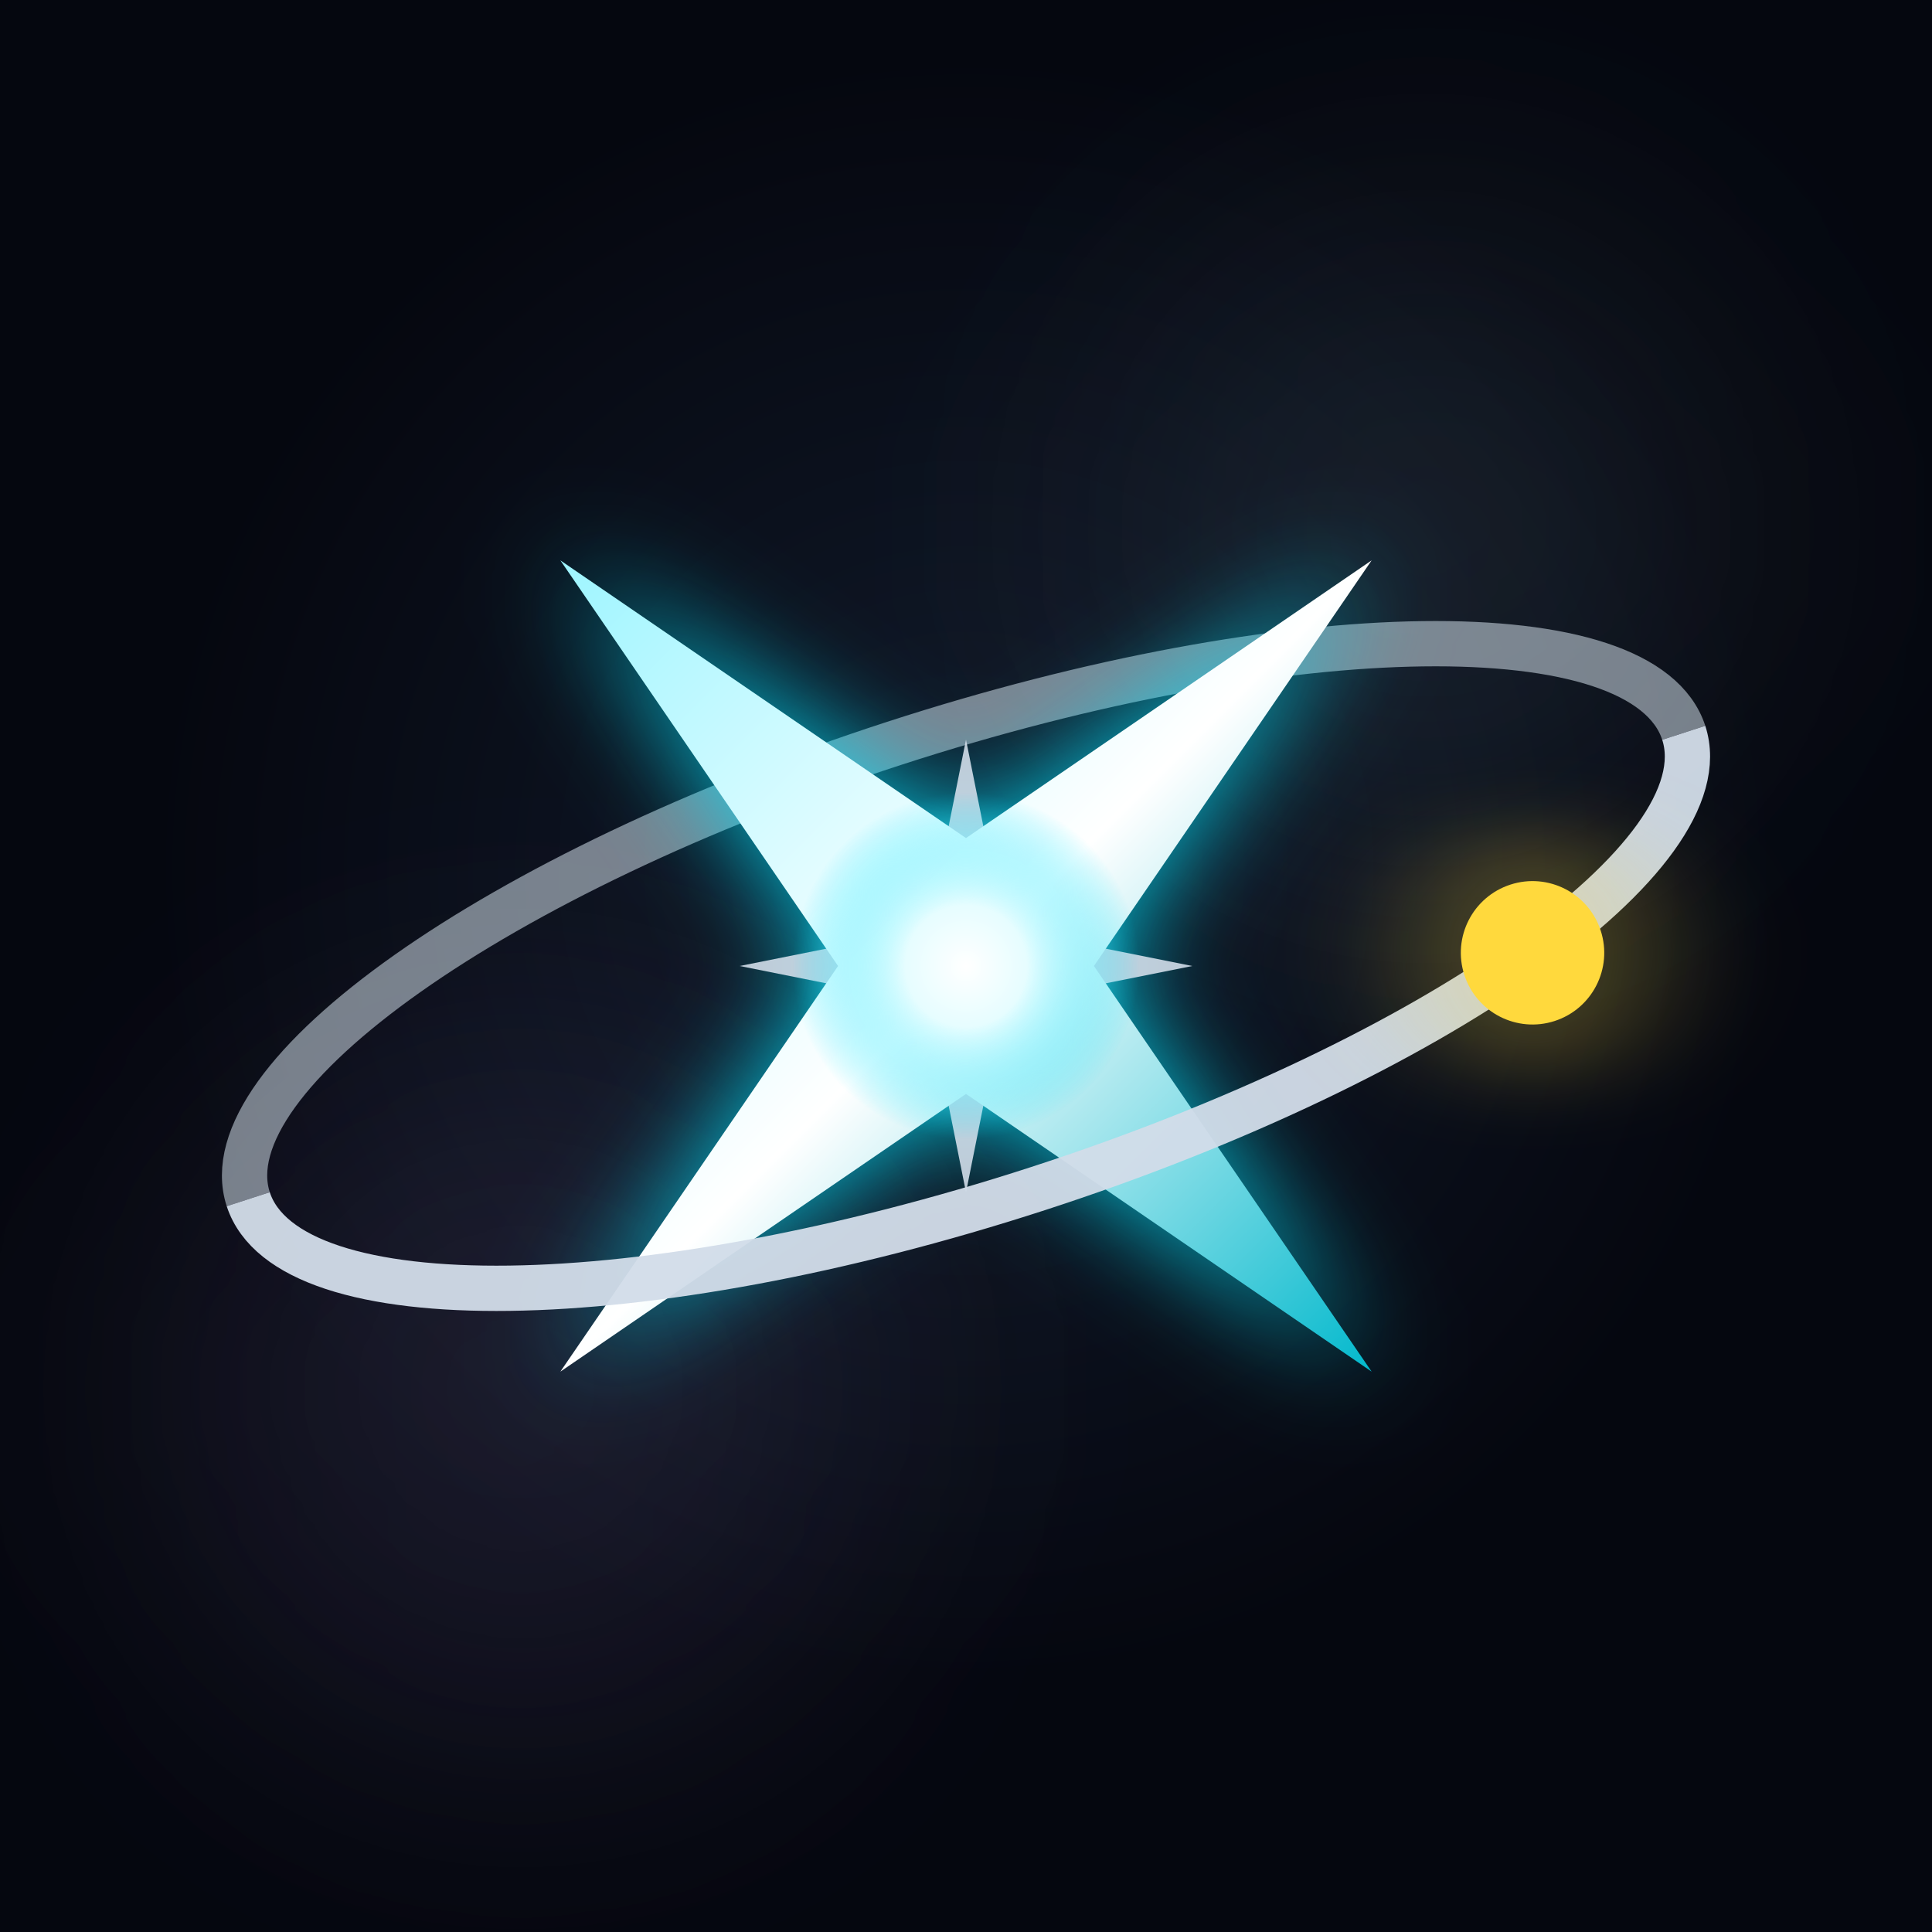
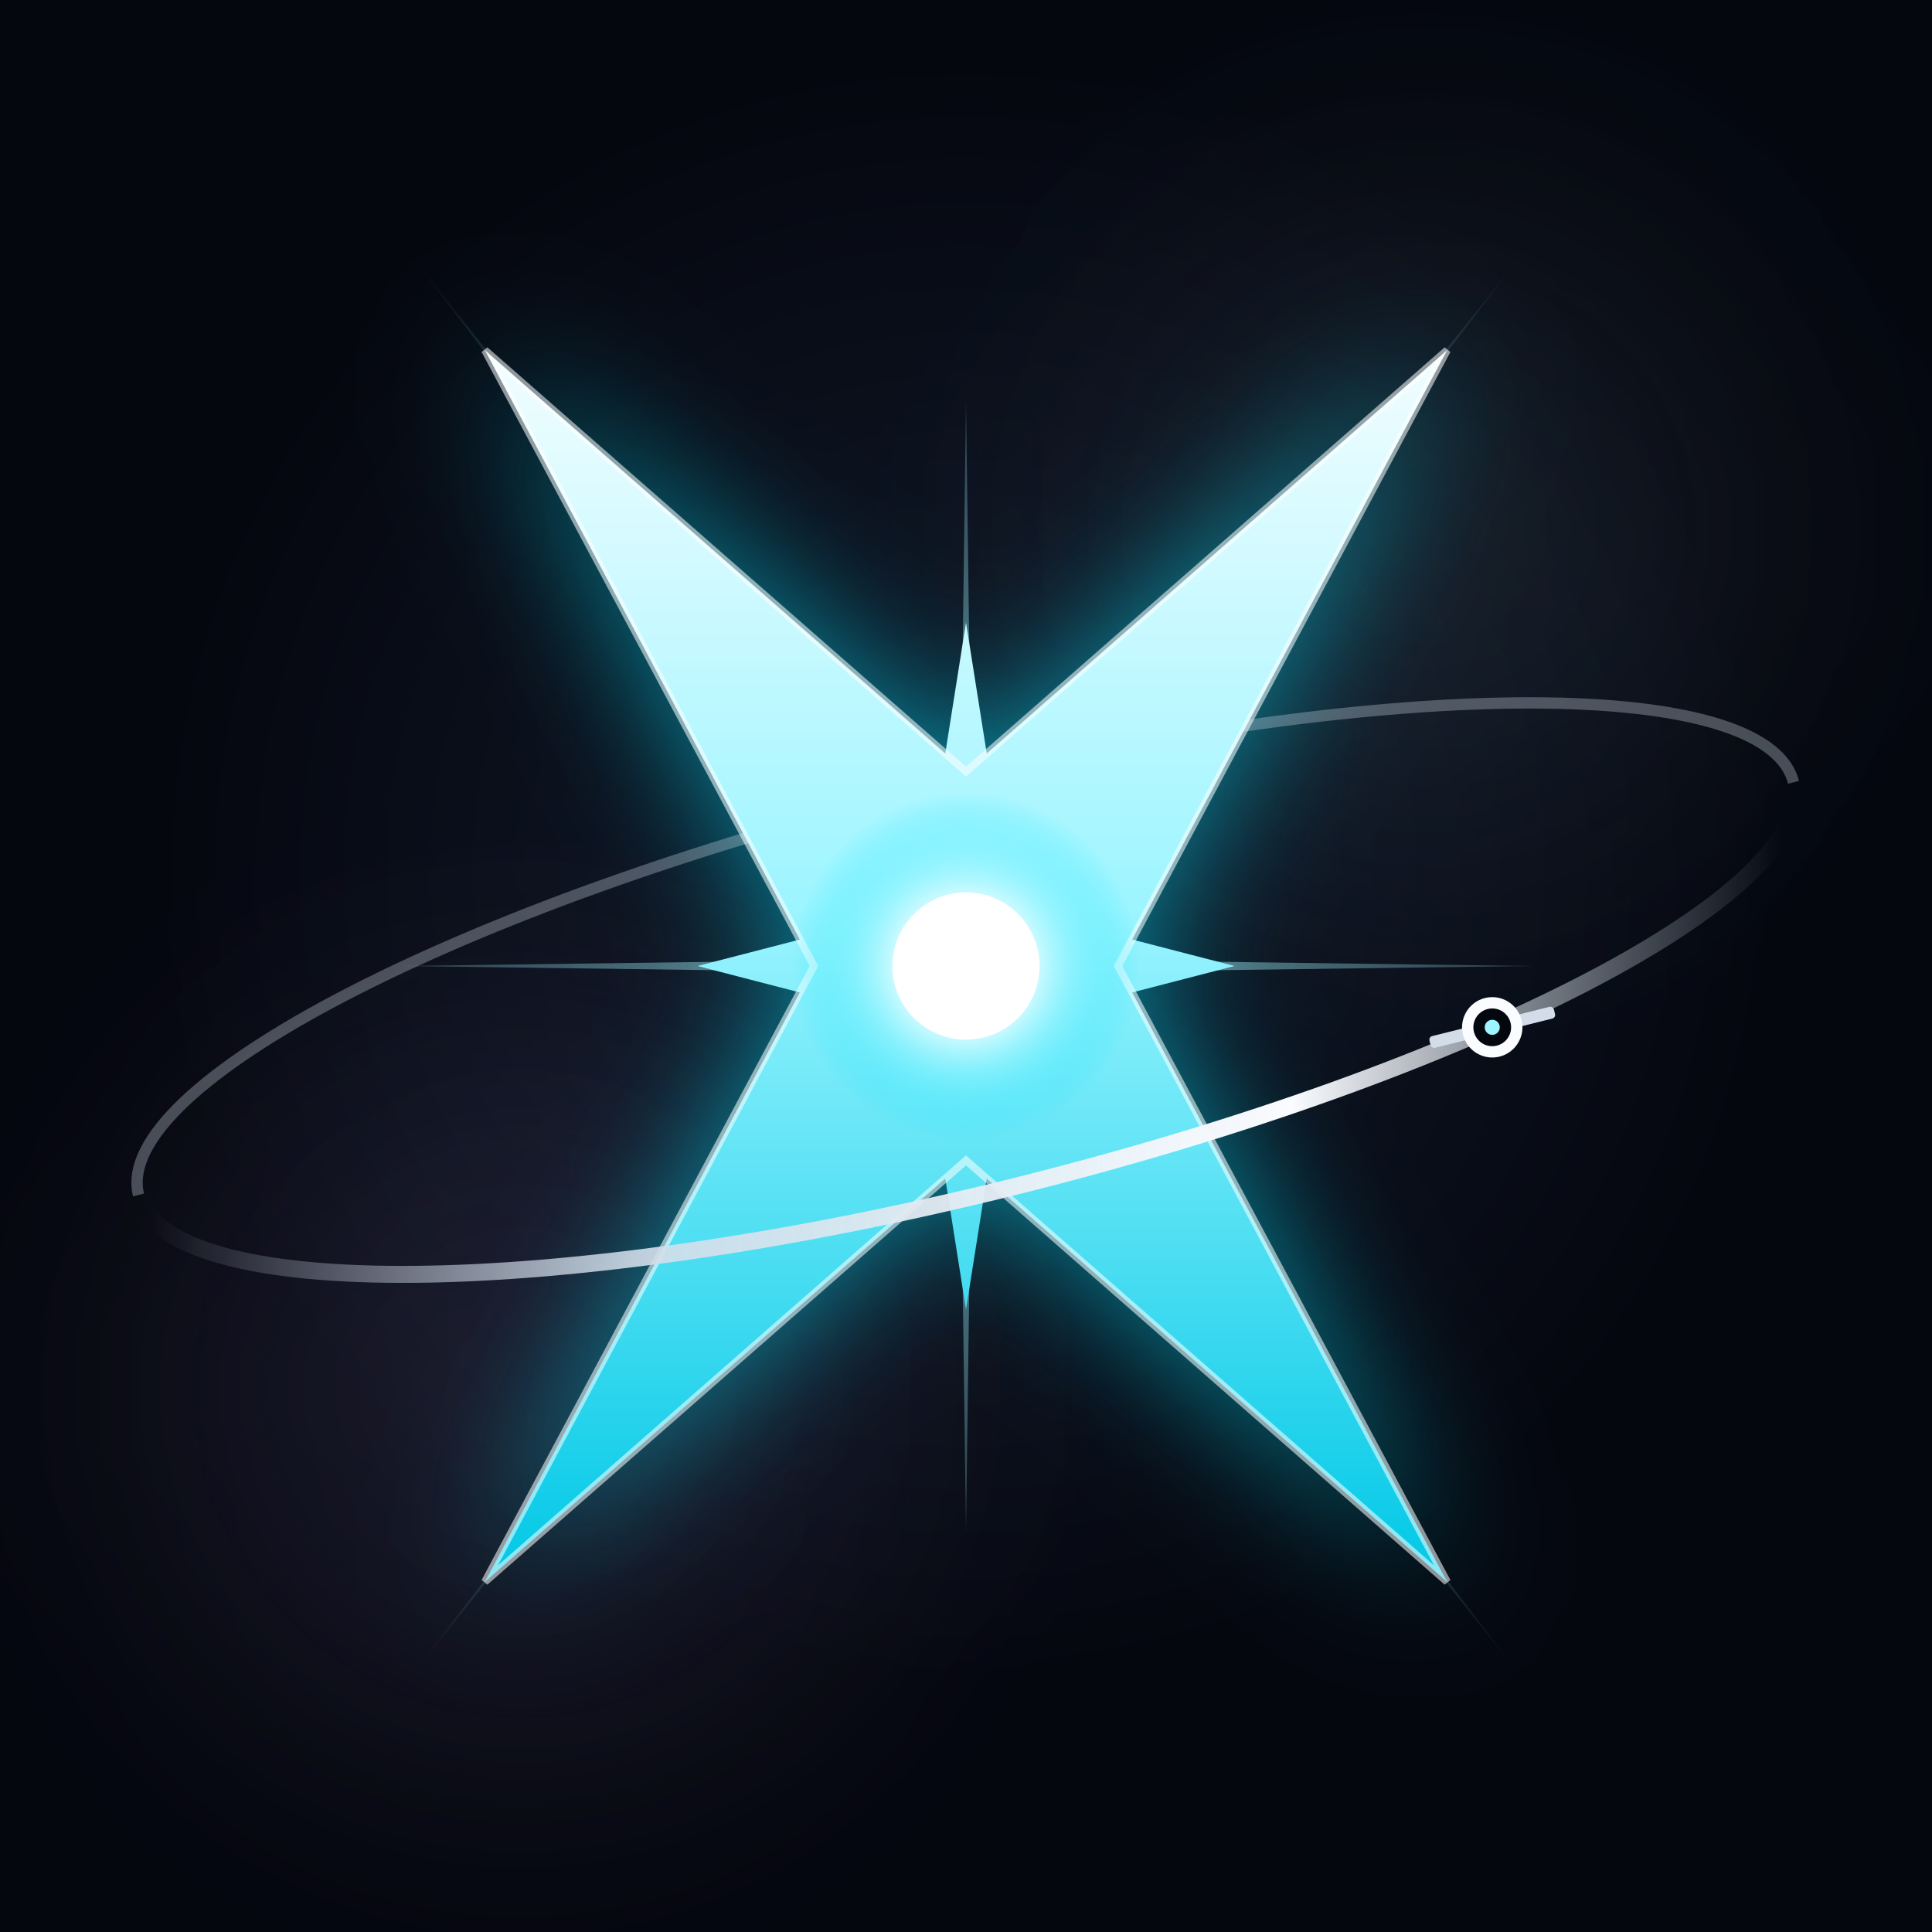
<svg xmlns="http://www.w3.org/2000/svg" viewBox="0 0 512 512">
  <defs>
    <radialGradient id="bg" gradientUnits="userSpaceOnUse" cx="256" cy="230" r="300">
      <stop offset="0" stop-color="#111A2A" />
      <stop offset="0.72" stop-color="#05070F" />
    </radialGradient>
    <filter id="neb" x="-50%" y="-50%" width="200%" height="200%">
      <feGaussianBlur stdDeviation="40" />
    </filter>
-     <linearGradient id="mg" x1="0" y1="0" x2="1" y2="1">
-       <stop offset="0" stop-color="#9DF5FF" />
-       <stop offset="0.5" stop-color="#FFFFFF" />
-       <stop offset="1" stop-color="#00B8CC" />
+     <linearGradient id="mg" gradientUnits="userSpaceOnUse" x1="0" y1="92.8" x2="0" y2="419.2">
+       <stop offset="0" stop-color="#F2FDFF" />
+       <stop offset="0.45" stop-color="#9DF5FF" />
+       <stop offset="1" stop-color="#00C8E6" />
    </linearGradient>
    <radialGradient id="core">
      <stop offset="0" stop-color="#FFFFFF" stop-opacity="1" />
      <stop offset="0.35" stop-color="#E6FDFF" stop-opacity="1" />
      <stop offset="1" stop-color="#00E5FF" stop-opacity="0" />
    </radialGradient>
-     <filter id="mglow" x="-50%" y="-50%" width="200%" height="200%">
-       <feGaussianBlur stdDeviation="14" />
+     <radialGradient id="sf" gradientUnits="userSpaceOnUse" cx="256" cy="256" r="238">
+       <stop offset="0" stop-color="#F2FDFF" stop-opacity="0.95" />
+       <stop offset="0.35" stop-color="#9DF5FF" stop-opacity="0.55" />
+       <stop offset="1" stop-color="#9DF5FF" stop-opacity="0" />
+     </radialGradient>
+     <linearGradient id="of" gradientUnits="userSpaceOnUse" x1="40" y1="0" x2="472" y2="0">
+       <stop offset="0" stop-color="#D2DDE9" stop-opacity="0" />
+       <stop offset="0.3" stop-color="#D2DDE9" stop-opacity="0.9" />
+       <stop offset="0.7" stop-color="#FAFCFF" stop-opacity="1" />
+       <stop offset="1" stop-color="#D2DDE9" stop-opacity="0" />
+     </linearGradient>
+     <filter id="mglow" x="-50%" y="-50%" width="200%" height="200%" color-interpolation-filters="sRGB">
+       <feGaussianBlur stdDeviation="18" />
    </filter>
-     <clipPath id="back">
-       <rect x="0" y="0" width="512" height="256" />
-     </clipPath>
-     <clipPath id="front">
-       <rect x="0" y="256" width="512" height="256" />
-     </clipPath>
+     <filter id="bloom" x="-100%" y="-100%" width="300%" height="300%" color-interpolation-filters="sRGB">
+       <feGaussianBlur stdDeviation="5" />
+     </filter>
  </defs>
  <rect width="512" height="512" fill="#05070F" />
  <rect width="512" height="512" fill="url(#bg)" />
  <g filter="url(#neb)">
    <circle cx="138" cy="368" r="92" fill="#8075B3" opacity="0.16" />
    <circle cx="378" cy="140" r="84" fill="#668C9E" opacity="0.14" />
  </g>
  <g>
-     <g transform="rotate(-18 256 256)">
-       <ellipse cx="256" cy="256" rx="200" ry="62" fill="none" stroke="#D2DDE9" stroke-opacity="0.55" stroke-width="12" clip-path="url(#back)" />
+     <g filter="url(#mglow)" opacity="0.6">
+       <path d="M383.5 92.8L296.29 256L383.5 419.2L256 307.51L128.5 419.2L215.71 256L128.5 92.8L256 204.49Z" fill="#00E5FF" />
    </g>
-     <g filter="url(#mglow)" opacity="0.85">
-       <path d="M363.5 148.5L289.9 256L363.5 363.5L256 289.9L148.5 363.5L222.1 256L148.5 148.5L256 222.1Z" fill="#00E5FF" />
-     </g>
-     <path d="M256 196L266 246L316 256L266 266L256 316L246 266L196 256L246 246Z" fill="#D2DDE9" opacity="0.9" />
-     <path d="M363.5 148.5L289.9 256L363.5 363.5L256 289.9L148.5 363.5L222.1 256L148.5 148.5L256 222.1Z" fill="url(#mg)" />
+     <path d="M36.71 316.67A226 54 -14 0 1 475.29 207.33" fill="none" stroke="#D2DDE9" stroke-opacity="0.32" stroke-width="3" />
+     <path d="M403.75 66.87L257.97 257.54L108.25 445.13L254.03 254.46ZM403.75 445.13L254.03 257.54L108.25 66.87L257.97 254.46Z" fill="url(#sf)" />
+     <path d="M406 256L256 258L106 256L256 254ZM256 406L254 256L256 106L258 256Z" fill="url(#sf)" opacity="0.7" />
+     <path d="M383.5 92.8L296.29 256L383.5 419.2L256 307.51L128.5 419.2L215.71 256L128.5 92.8L256 204.49ZM256 164.97L267.99 240.7L327.15 256L267.99 271.3L256 347.04L244.02 271.3L184.86 256L244.02 240.7Z" fill="url(#mg)" />
+     <path d="M383.5 92.8L296.29 256L383.5 419.2L256 307.51L128.5 419.2L215.71 256L128.5 92.8L256 204.49Z" fill="none" stroke="#FFFFFF" stroke-opacity="0.55" stroke-width="2" />
+     <circle cx="256" cy="256" r="18" fill="#FFFFFF" opacity="0.8" filter="url(#bloom)" />
    <circle cx="256" cy="256" r="46" fill="url(#core)" />
-     <g transform="rotate(-18 256 256)">
-       <ellipse cx="256" cy="256" rx="200" ry="62" fill="none" stroke="#D2DDE9" stroke-opacity="0.95" stroke-width="12" clip-path="url(#front)" />
-     </g>
-     <g transform="rotate(-18 256 256)">
-       <circle cx="399.87" cy="299.07" r="34" fill="#FFD93D" opacity="0.25" filter="url(#mglow)" />
-       <circle cx="399.87" cy="299.07" r="19" fill="#FFD93D" />
+     <circle cx="256" cy="256" r="19.5" fill="#FFFFFF" />
+     <path d="M475.29 207.33A226 54 -14 0 1 36.71 316.67" fill="none" stroke="url(#of)" stroke-width="4.5" stroke-linecap="round" />
+     <g transform="translate(395.46 272.25) rotate(-14)">
+       <rect x="-17" y="-1.6" width="34" height="3.2" rx="1" fill="#D2DDE9" />
+       <circle r="8" fill="#FAFCFF" />
+       <circle r="5" fill="#05070F" />
+       <circle r="2" fill="#9DF5FF" />
    </g>
  </g>
</svg>
